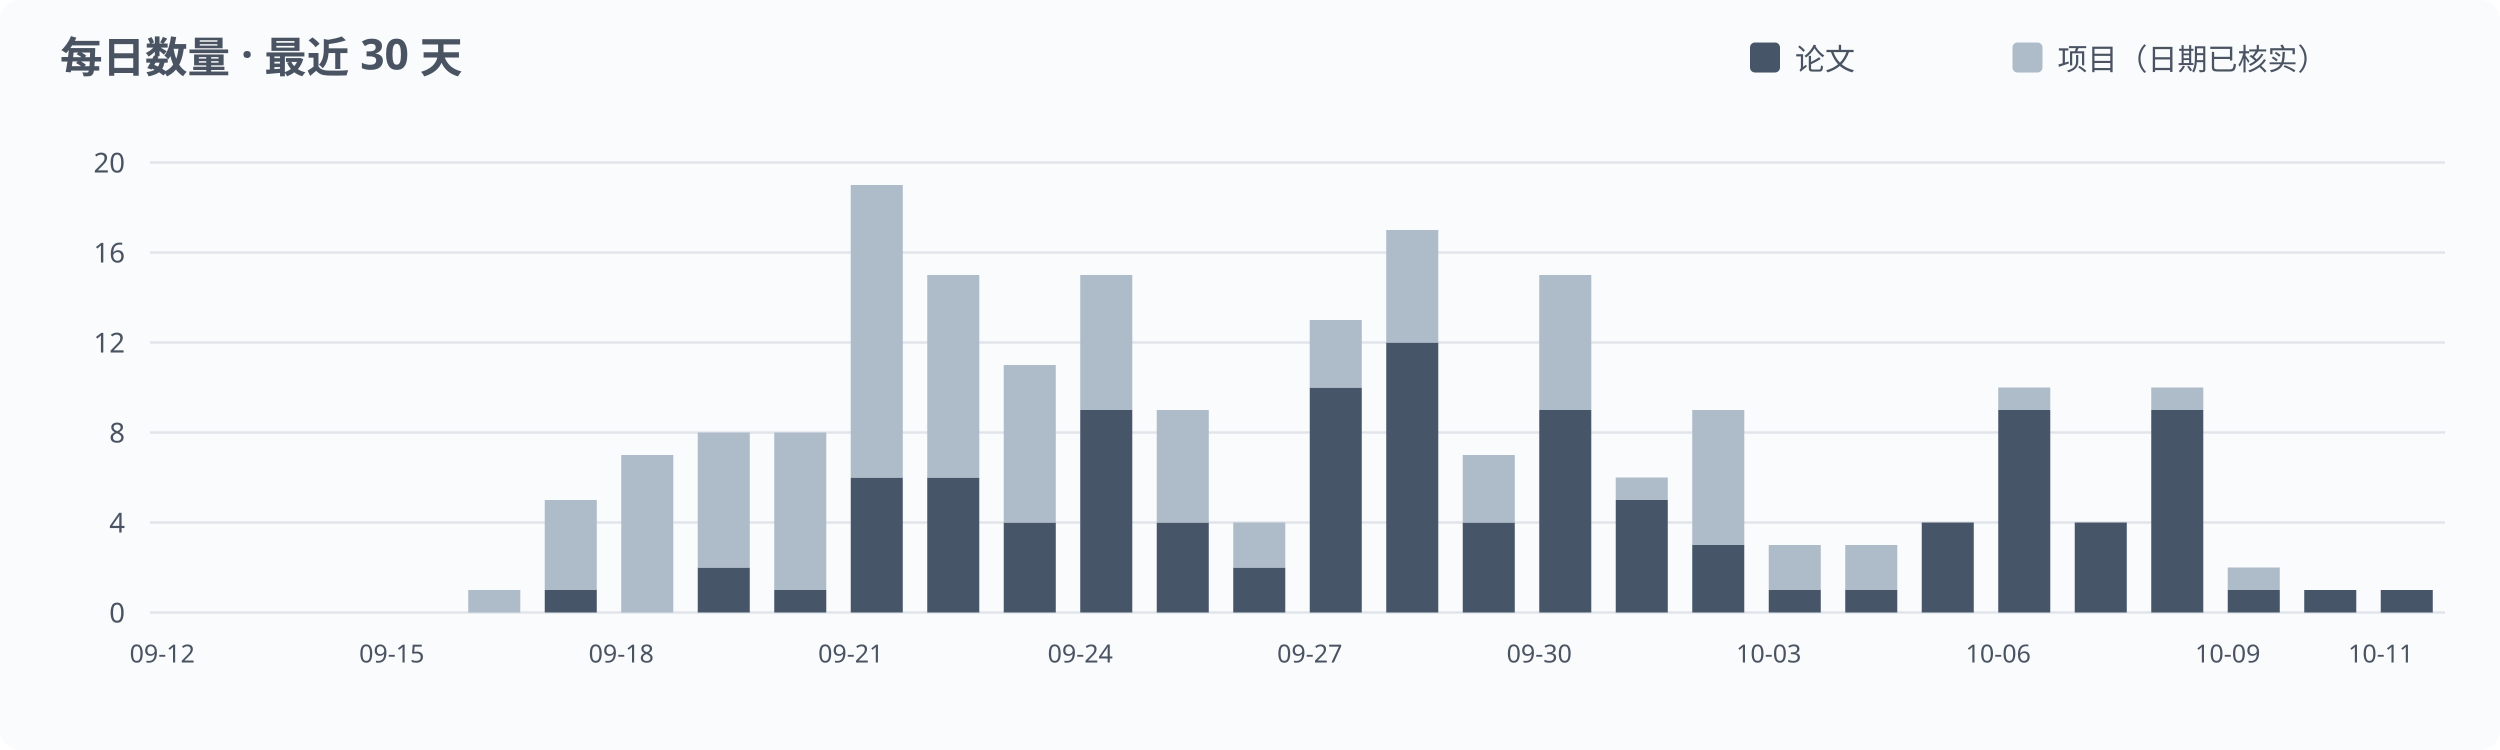
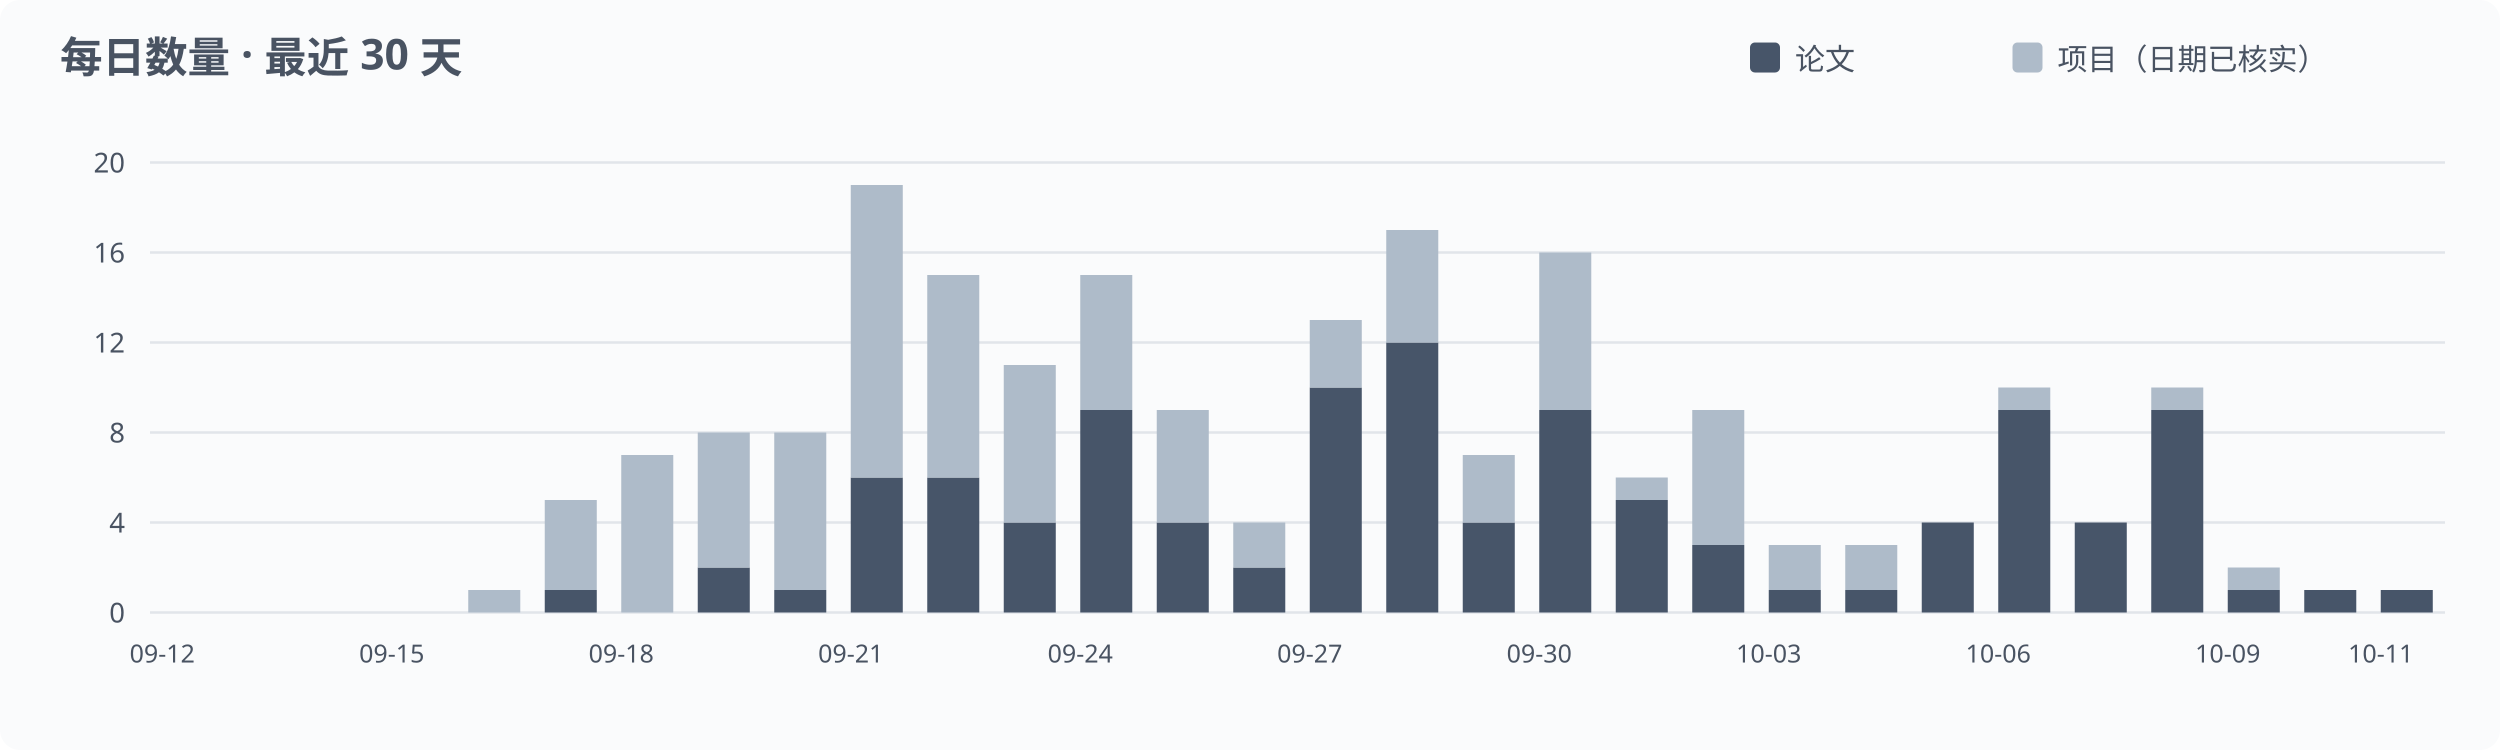
<svg xmlns="http://www.w3.org/2000/svg" width="1000" height="300" viewBox="0 0 1000 300" role="img" aria-labelledby="title desc">
  <rect width="100%" height="100%" rx="8" fill="#fafbfc" />
  <g font-family="system-ui,sans-serif" fill="#495362">
    <text x="24" y="29" font-size="17" font-weight="600">每日数量 · 最近 30 天</text>
    <rect x="700" y="17" width="12" height="12" rx="2" fill="#475569" />
    <text x="718" y="28" font-size="12">论文</text>
    <rect x="805" y="17" width="12" height="12" rx="2" fill="#aebbc9" />
    <text x="823" y="28" font-size="12">项目（日期已核实）</text>
    <path d="M60 245.0H978" stroke="#e1e5ea" />
    <text x="50" y="249.0" text-anchor="end" font-size="11">0</text>
    <path d="M60 209.0H978" stroke="#e1e5ea" />
    <text x="50" y="213.0" text-anchor="end" font-size="11">4</text>
    <path d="M60 173.0H978" stroke="#e1e5ea" />
    <text x="50" y="177.0" text-anchor="end" font-size="11">8</text>
    <path d="M60 137.0H978" stroke="#e1e5ea" />
    <text x="50" y="141.0" text-anchor="end" font-size="11">12</text>
    <path d="M60 101.0H978" stroke="#e1e5ea" />
    <text x="50" y="105.0" text-anchor="end" font-size="11">16</text>
    <path d="M60 65.0H978" stroke="#e1e5ea" />
    <text x="50" y="69.0" text-anchor="end" font-size="11">20</text>
    <rect x="64.90" y="245.00" width="20.81" height="0.00" fill="#475569" />
    <rect x="64.90" y="245.00" width="20.81" height="0.00" fill="#aebbc9" />
    <text x="64.90" y="265" text-anchor="middle" font-size="10">09-12</text>
    <rect x="95.50" y="245.00" width="20.81" height="0.00" fill="#475569" />
    <rect x="95.50" y="245.00" width="20.81" height="0.00" fill="#aebbc9" />
    <rect x="126.10" y="245.00" width="20.81" height="0.00" fill="#475569" />
    <rect x="126.10" y="245.00" width="20.81" height="0.00" fill="#aebbc9" />
    <rect x="156.70" y="245.00" width="20.81" height="0.00" fill="#475569" />
    <rect x="156.70" y="245.00" width="20.81" height="0.00" fill="#aebbc9" />
    <text x="156.70" y="265" text-anchor="middle" font-size="10">09-15</text>
    <rect x="187.30" y="245.00" width="20.81" height="0.00" fill="#475569" />
    <rect x="187.30" y="236.00" width="20.81" height="9.00" fill="#aebbc9" />
    <rect x="217.90" y="236.00" width="20.81" height="9.00" fill="#475569" />
    <rect x="217.90" y="200.00" width="20.81" height="36.00" fill="#aebbc9" />
    <rect x="248.50" y="245.00" width="20.81" height="0.00" fill="#475569" />
    <rect x="248.50" y="182.00" width="20.81" height="63.00" fill="#aebbc9" />
    <text x="248.50" y="265" text-anchor="middle" font-size="10">09-18</text>
    <rect x="279.10" y="227.00" width="20.81" height="18.00" fill="#475569" />
    <rect x="279.10" y="173.00" width="20.81" height="54.00" fill="#aebbc9" />
    <rect x="309.70" y="236.00" width="20.81" height="9.00" fill="#475569" />
    <rect x="309.70" y="173.00" width="20.81" height="63.00" fill="#aebbc9" />
    <rect x="340.30" y="191.00" width="20.81" height="54.00" fill="#475569" />
    <rect x="340.30" y="74.00" width="20.81" height="117.00" fill="#aebbc9" />
    <text x="340.30" y="265" text-anchor="middle" font-size="10">09-21</text>
    <rect x="370.90" y="191.00" width="20.81" height="54.00" fill="#475569" />
    <rect x="370.90" y="110.00" width="20.81" height="81.00" fill="#aebbc9" />
    <rect x="401.50" y="209.00" width="20.81" height="36.00" fill="#475569" />
    <rect x="401.50" y="146.00" width="20.81" height="63.00" fill="#aebbc9" />
    <rect x="432.10" y="164.00" width="20.81" height="81.00" fill="#475569" />
    <rect x="432.10" y="110.00" width="20.81" height="54.00" fill="#aebbc9" />
    <text x="432.10" y="265" text-anchor="middle" font-size="10">09-24</text>
    <rect x="462.70" y="209.00" width="20.81" height="36.00" fill="#475569" />
    <rect x="462.70" y="164.00" width="20.81" height="45.00" fill="#aebbc9" />
    <rect x="493.30" y="227.00" width="20.81" height="18.00" fill="#475569" />
    <rect x="493.30" y="209.00" width="20.81" height="18.00" fill="#aebbc9" />
    <rect x="523.90" y="155.00" width="20.81" height="90.00" fill="#475569" />
    <rect x="523.90" y="128.00" width="20.81" height="27.00" fill="#aebbc9" />
    <text x="523.90" y="265" text-anchor="middle" font-size="10">09-27</text>
    <rect x="554.50" y="137.00" width="20.81" height="108.00" fill="#475569" />
    <rect x="554.50" y="92.00" width="20.81" height="45.00" fill="#aebbc9" />
    <rect x="585.10" y="209.00" width="20.81" height="36.00" fill="#475569" />
    <rect x="585.10" y="182.00" width="20.81" height="27.00" fill="#aebbc9" />
    <rect x="615.70" y="164.00" width="20.81" height="81.00" fill="#475569" />
-     <rect x="615.70" y="110.00" width="20.81" height="54.00" fill="#aebbc9" />
+     <rect x="615.70" y="101.00" width="20.81" height="63.00" fill="#aebbc9" />
    <text x="615.70" y="265" text-anchor="middle" font-size="10">09-30</text>
    <rect x="646.30" y="200.00" width="20.81" height="45.00" fill="#475569" />
    <rect x="646.30" y="191.00" width="20.81" height="9.00" fill="#aebbc9" />
    <rect x="676.90" y="218.00" width="20.81" height="27.00" fill="#475569" />
    <rect x="676.90" y="164.00" width="20.81" height="54.00" fill="#aebbc9" />
    <rect x="707.50" y="236.00" width="20.81" height="9.00" fill="#475569" />
    <rect x="707.50" y="218.00" width="20.81" height="18.00" fill="#aebbc9" />
    <text x="707.50" y="265" text-anchor="middle" font-size="10">10-03</text>
    <rect x="738.10" y="236.00" width="20.81" height="9.00" fill="#475569" />
    <rect x="738.10" y="218.00" width="20.81" height="18.00" fill="#aebbc9" />
    <rect x="768.70" y="209.00" width="20.81" height="36.00" fill="#475569" />
    <rect x="768.70" y="209.00" width="20.81" height="0.00" fill="#aebbc9" />
    <rect x="799.30" y="164.00" width="20.81" height="81.00" fill="#475569" />
    <rect x="799.30" y="155.00" width="20.81" height="9.00" fill="#aebbc9" />
    <text x="799.30" y="265" text-anchor="middle" font-size="10">10-06</text>
    <rect x="829.90" y="209.00" width="20.81" height="36.00" fill="#475569" />
    <rect x="829.90" y="209.00" width="20.81" height="0.00" fill="#aebbc9" />
    <rect x="860.50" y="164.00" width="20.81" height="81.00" fill="#475569" />
    <rect x="860.50" y="155.00" width="20.81" height="9.00" fill="#aebbc9" />
    <rect x="891.10" y="236.00" width="20.81" height="9.00" fill="#475569" />
    <rect x="891.10" y="227.00" width="20.81" height="9.00" fill="#aebbc9" />
    <text x="891.10" y="265" text-anchor="middle" font-size="10">10-09</text>
    <rect x="921.70" y="236.00" width="20.81" height="9.00" fill="#475569" />
    <rect x="921.70" y="236.00" width="20.81" height="0.00" fill="#aebbc9" />
    <rect x="952.30" y="236.00" width="20.81" height="9.00" fill="#475569" />
    <rect x="952.30" y="236.00" width="20.81" height="0.00" fill="#aebbc9" />
    <text x="952.30" y="265" text-anchor="middle" font-size="10">10-11</text>
  </g>
</svg>
